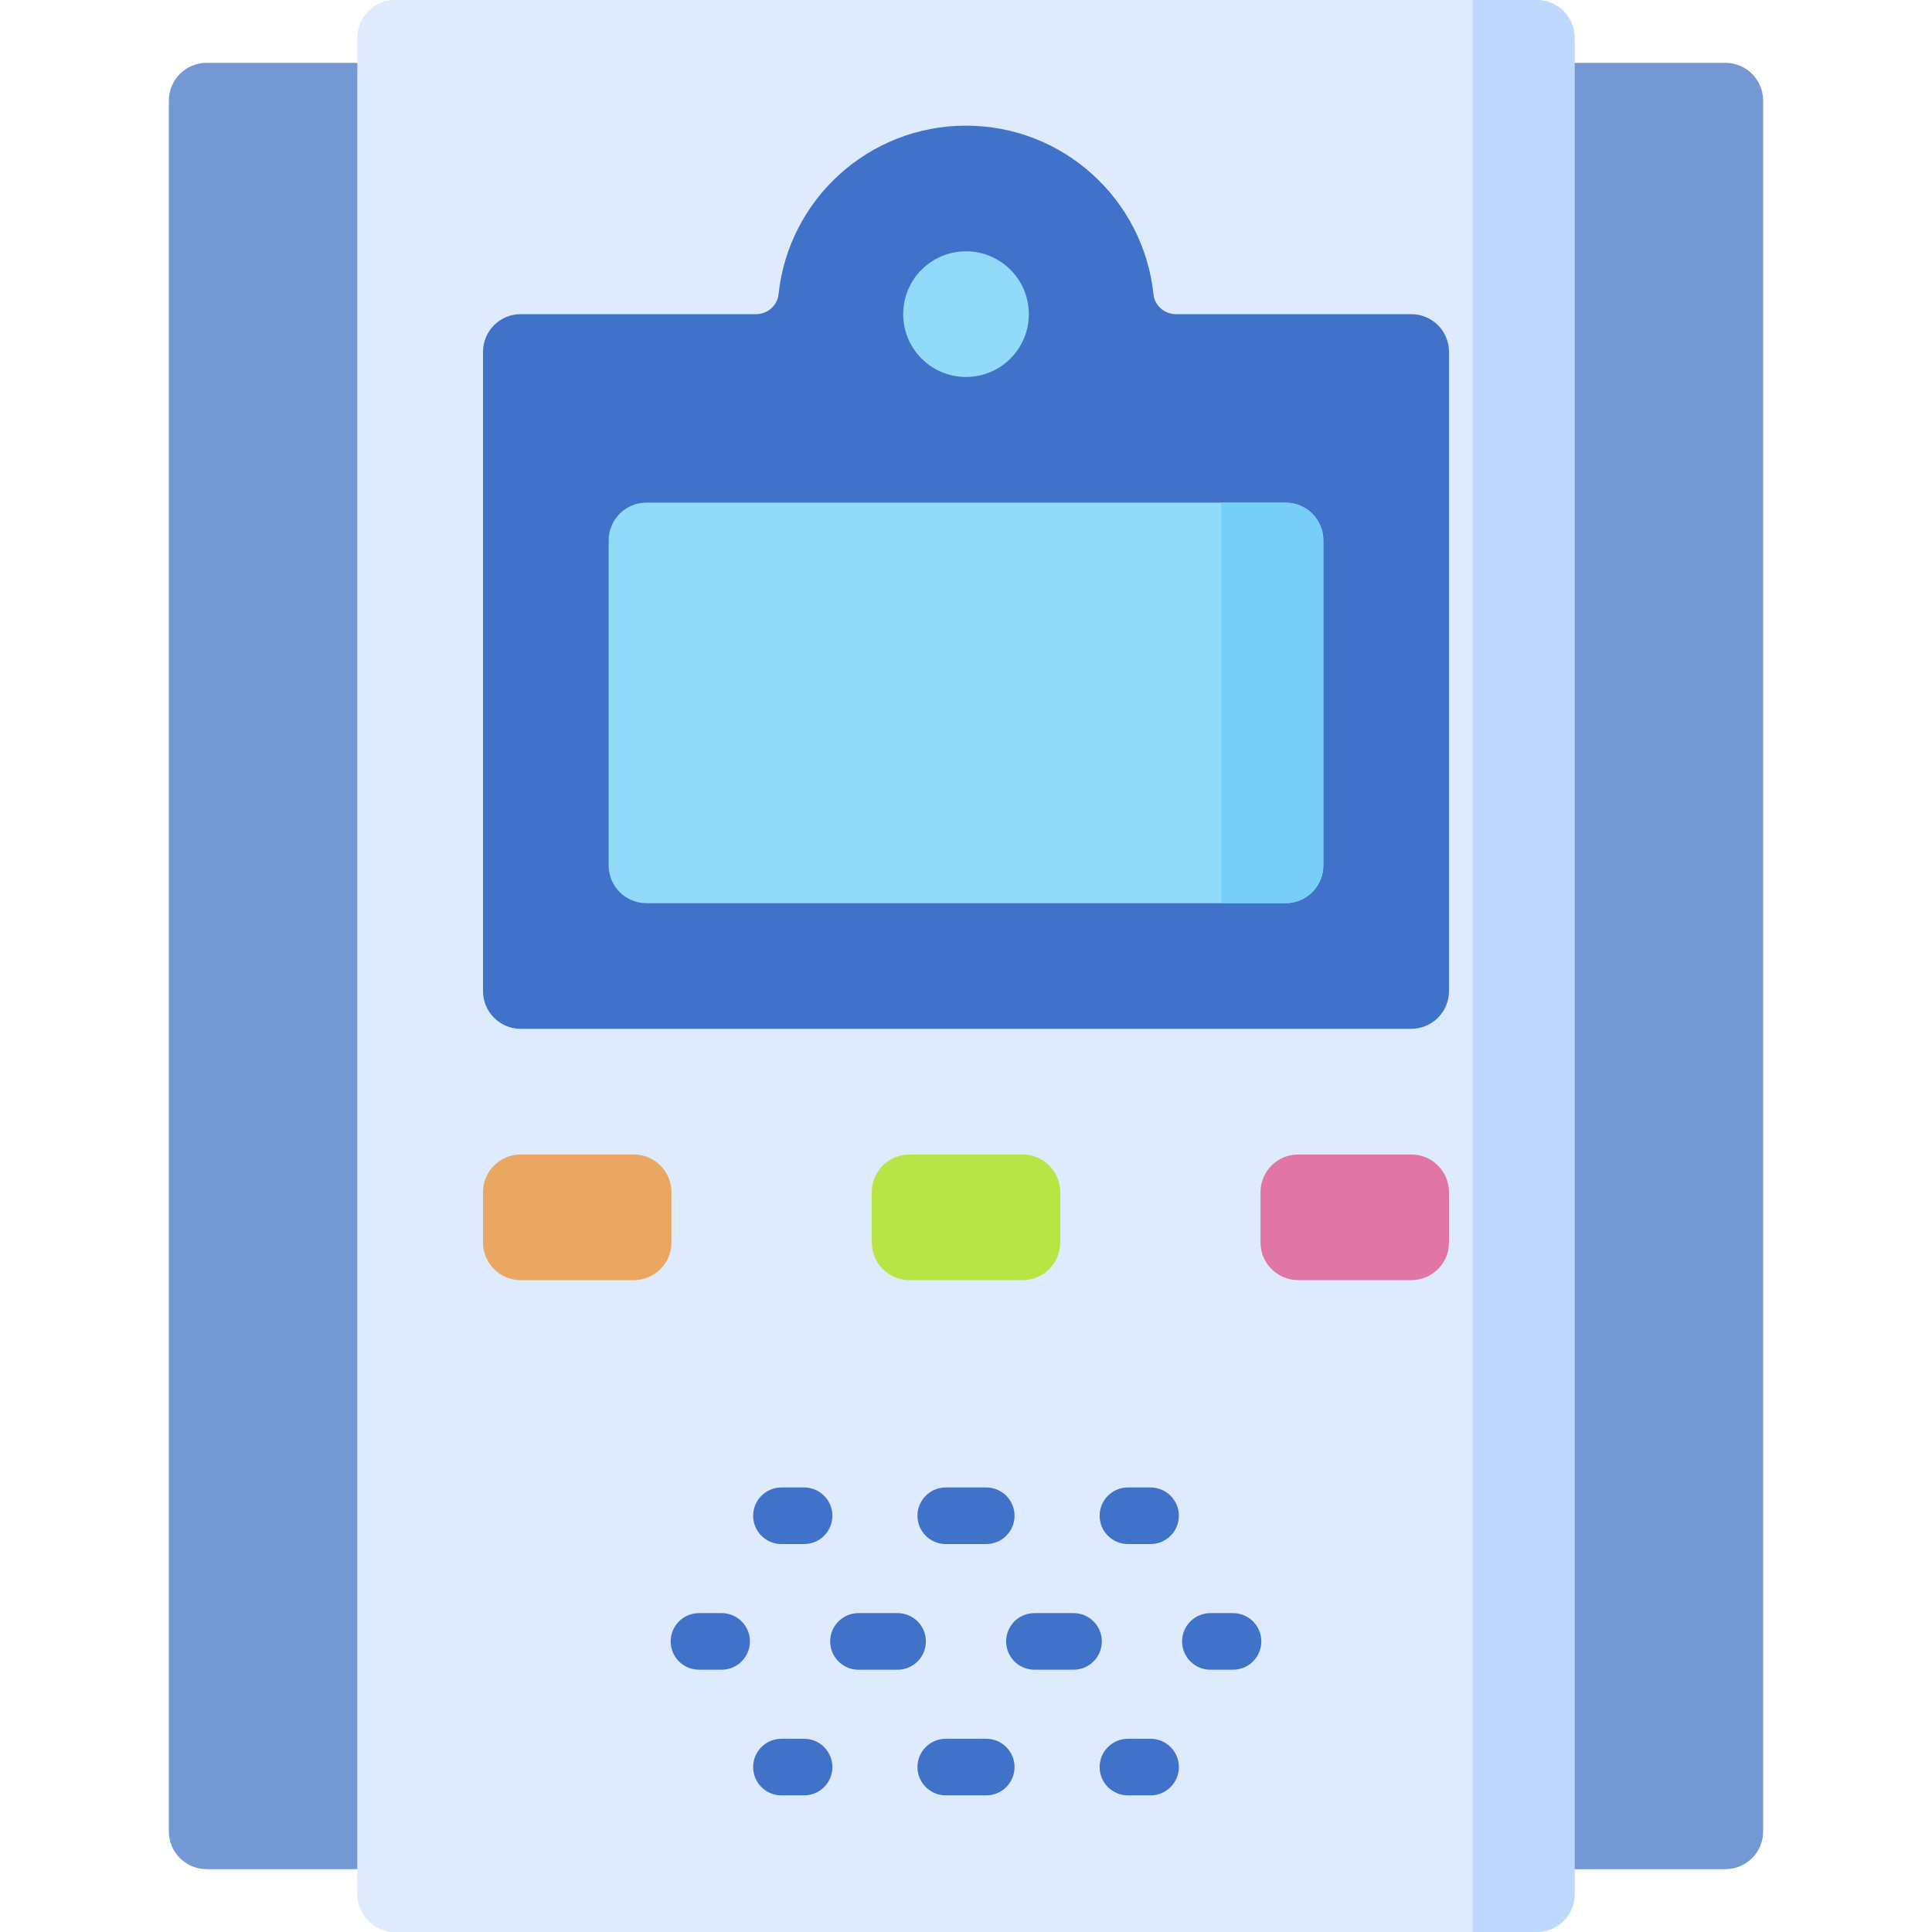
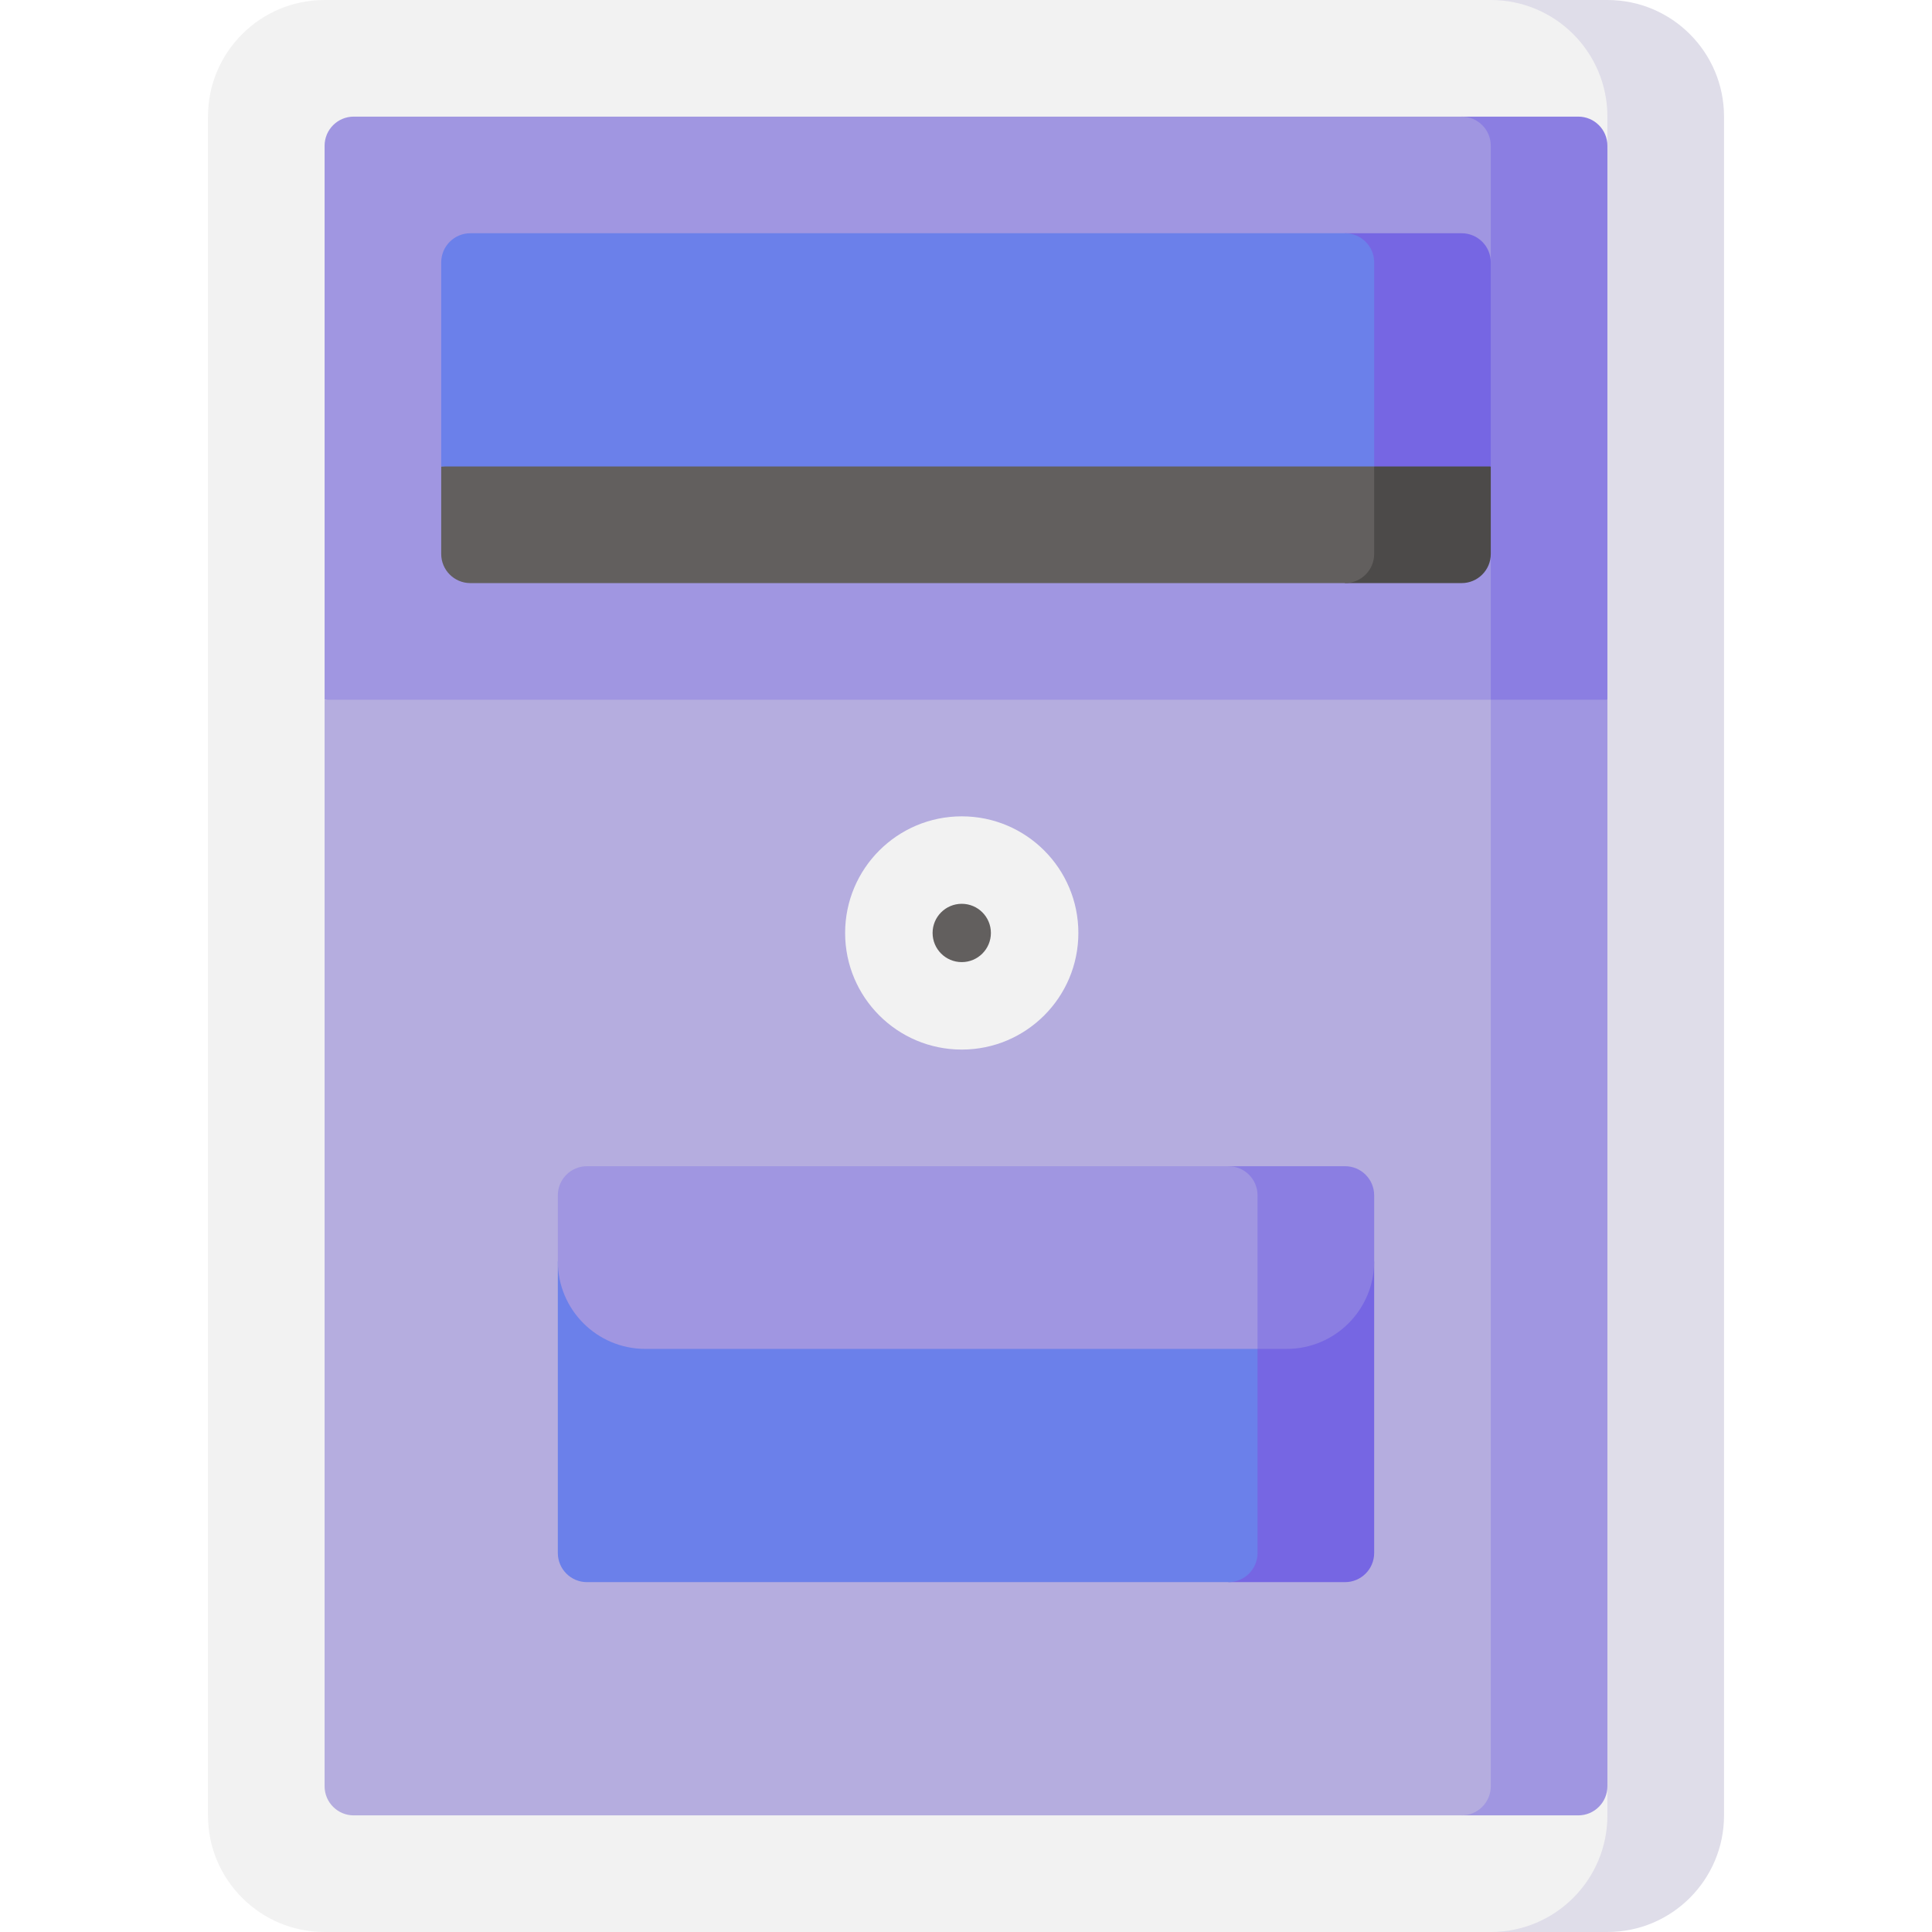
- <svg xmlns="http://www.w3.org/2000/svg" id="Capa_1" enable-background="new 0 0 512 512" height="512" viewBox="0 0 512 512" width="512">
+ <svg xmlns="http://www.w3.org/2000/svg" id="Capa_1" enable-background="new 0 0 497 497" viewBox="0 0 497 497">
  <g>
-     <path d="m417.301 502v-492c0-5.523-4.477-10-10-10h-302.602c-5.523 0-10 4.477-10 10v492c0 5.523 4.477 10 10 10h302.602c5.523 0 10-4.477 10-10z" fill="#ddebfd" />
-     <path d="m417.301 502v-492c0-5.523-4.477-10-10-10h-17.057v512h17.057c5.523 0 10-4.477 10-10z" fill="#bed9fd" />
-     <path d="m311.629 83.252c-3.04 0-5.637-2.271-5.956-5.294-2.643-25.099-23.874-44.657-49.673-44.657s-47.03 19.558-49.674 44.657c-.319 3.024-2.915 5.294-5.956 5.294h-62.37c-5.523 0-10 4.477-10 10v169.398c0 5.523 4.477 10 10 10h236c5.523 0 10-4.477 10-10v-169.398c0-5.523-4.477-10-10-10z" fill="#4172ca" />
-     <path d="m457.252 495.35h-39.951v-478.7h39.951c5.523 0 10 4.477 10 10v458.7c0 5.522-4.477 10-10 10z" fill="#7398d4" />
-     <path d="m94.699 495.35h-39.951c-5.523 0-10-4.477-10-10v-458.7c0-5.523 4.477-10 10-10h39.951z" fill="#7398d4" />
-     <circle cx="256" cy="83.252" fill="#91dafa" r="16.65" />
-     <path d="m161.301 229.35v-86.146c0-5.523 4.477-10 10-10h169.398c5.523 0 10 4.477 10 10v86.146c0 5.523-4.477 10-10 10h-169.398c-5.523 0-10-4.478-10-10z" fill="#91dafa" />
-     <path d="m323.642 239.35v-106.147h17.057c5.523 0 10 4.477 10 10v86.146c0 5.523-4.477 10-10 10h-17.057z" fill="#75cff9" />
-     <path d="m374 339.252h-29.951c-5.523 0-10-4.477-10-10v-13.301c0-5.523 4.477-10 10-10h29.951c5.523 0 10 4.477 10 10v13.301c0 5.523-4.477 10-10 10z" fill="#e175a5" />
-     <path d="m138 339.252h29.951c5.523 0 10-4.477 10-10v-13.301c0-5.523-4.477-10-10-10h-29.951c-5.523 0-10 4.477-10 10v13.301c0 5.523 4.477 10 10 10z" fill="#e9a761" />
-     <path d="m270.976 339.252h-29.951c-5.523 0-10-4.477-10-10v-13.301c0-5.523 4.477-10 10-10h29.951c5.523 0 10 4.477 10 10v13.301c0 5.523-4.478 10-10 10z" fill="#b7e546" />
-     <g>
-       <g>
-         <g>
-           <path d="m213.09 409.191h-6c-4.143 0-7.5-3.358-7.5-7.5s3.357-7.5 7.5-7.5h6c4.143 0 7.5 3.358 7.5 7.5s-3.358 7.5-7.5 7.5z" fill="#4172ca" />
-         </g>
-         <g>
-           <path d="m261.364 409.191h-10.728c-4.143 0-7.5-3.358-7.5-7.5s3.357-7.5 7.5-7.5h10.728c4.143 0 7.5 3.358 7.5 7.5s-3.357 7.5-7.5 7.5z" fill="#4172ca" />
-         </g>
-         <g>
-           <path d="m304.91 409.191h-6c-4.143 0-7.5-3.358-7.5-7.5s3.357-7.5 7.5-7.5h6c4.143 0 7.5 3.358 7.5 7.5s-3.357 7.5-7.5 7.5z" fill="#4172ca" />
-         </g>
-       </g>
-       <g>
-         <g>
-           <path d="m304.91 475.792h-6c-4.143 0-7.5-3.358-7.5-7.5s3.357-7.5 7.5-7.5h6c4.143 0 7.5 3.358 7.5 7.5s-3.357 7.5-7.5 7.5z" fill="#4172ca" />
-         </g>
-         <g>
-           <path d="m261.363 475.792h-10.728c-4.143 0-7.5-3.358-7.5-7.5s3.357-7.5 7.5-7.5h10.728c4.143 0 7.5 3.358 7.5 7.5s-3.357 7.5-7.5 7.5z" fill="#4172ca" />
-         </g>
-         <g>
-           <path d="m213.09 475.792h-6c-4.143 0-7.5-3.358-7.5-7.5s3.357-7.5 7.5-7.5h6c4.143 0 7.5 3.358 7.5 7.5s-3.358 7.5-7.5 7.5z" fill="#4172ca" />
-         </g>
-       </g>
-       <g>
-         <g>
-           <path d="m191.235 442.492h-6c-4.143 0-7.5-3.358-7.5-7.5s3.357-7.5 7.5-7.5h6c4.143 0 7.5 3.358 7.5 7.5s-3.357 7.5-7.5 7.5z" fill="#4172ca" />
-         </g>
-         <g>
-           <path d="m284.496 442.492h-10.362c-4.143 0-7.5-3.358-7.5-7.5s3.357-7.5 7.5-7.5h10.362c4.143 0 7.5 3.358 7.5 7.5s-3.357 7.5-7.5 7.5zm-46.63 0h-10.362c-4.143 0-7.5-3.358-7.5-7.5s3.357-7.5 7.5-7.5h10.362c4.143 0 7.5 3.358 7.5 7.5s-3.357 7.5-7.5 7.5z" fill="#4172ca" />
-         </g>
-         <g>
-           <path d="m326.765 442.492h-6c-4.143 0-7.5-3.358-7.5-7.5s3.357-7.5 7.5-7.5h6c4.143 0 7.5 3.358 7.5 7.5s-3.358 7.5-7.5 7.5z" fill="#4172ca" />
-         </g>
-       </g>
-     </g>
+     <path d="m413.5 0h-30v497h30c16.569 0 30-13.431 30-30v-437c0-16.569-13.431-30-30-30z" fill="#dfdde9" />
+     <path d="m413.5 37.5-30 211 30 211v7.5c0 16.569-13.431 30-30 30h-300c-16.569 0-30-13.431-30-30v-437c0-16.569 13.431-30 30-30h300c16.569 0 30 13.431 30 30z" fill="#f2f2f2" />
+     <path d="m413.5 180v-142.5c0-4.142-3.358-7.5-7.5-7.5h-30l-37.5 195z" fill="#8b7ee2" />
+     <path d="m376 30h-285c-4.142 0-7.5 3.358-7.5 7.5v142.5l300 45v-82.5l-15-37.5 15-37.5v-30c0-4.142-3.358-7.5-7.5-7.5z" fill="#a096e1" />
+     <path d="m383.5 180-30 143.5 22.5 143.5h30c4.142 0 7.5-3.358 7.5-7.5v-279.5z" fill="#a096e1" />
+     <path d="m83.5 180v279.5c0 4.142 3.358 7.5 7.5 7.5h285c4.142 0 7.5-3.358 7.5-7.5v-279.5z" fill="#b5addf" />
+     <path d="m293.5 324.5 22.5 82.5h30c4.142 0 7.5-3.358 7.5-7.5v-75z" fill="#7666e3" />
+     <path d="m143.5 324.5v75c0 4.142 3.358 7.5 7.5 7.5h165c4.142 0 7.5-3.358 7.5-7.5v-75z" fill="#6b80ea" />
+     <path d="m346 150h30c4.142 0 7.5-3.358 7.5-7.5v-22.5l-60-30z" fill="#4c4a49" />
+     <path d="m113.5 120v22.5c0 4.142 3.358 7.5 7.5 7.5h225c4.142 0 7.5-3.358 7.5-7.5v-52.5z" fill="#625f5e" />
+     <path d="m346 60-7.5 30 15 30h30v-52.5c0-4.142-3.358-7.5-7.5-7.5z" fill="#7666e3" />
+     <path d="m346 60h-225c-4.142 0-7.5 3.358-7.5 7.5v52.5h240v-52.5c0-4.142-3.358-7.5-7.5-7.5z" fill="#6b80ea" />
+     <circle cx="247.406" cy="240" fill="#f2f2f2" r="30" />
+     <path d="m316 300-7.5 23.5 15 23.5h7.5c12.426 0 22.5-10.074 22.5-22.5v-17c0-4.142-3.358-7.5-7.5-7.5z" fill="#8b7ee2" />
+     <path d="m143.5 307.5v17c0 12.426 10.074 22.5 22.5 22.5h157.5v-39.5c0-4.142-3.358-7.5-7.5-7.5h-165c-4.142 0-7.5 3.358-7.5 7.5z" fill="#a096e1" />
+     <circle cx="247.406" cy="240" fill="#625f5e" r="7.5" />
  </g>
+   <g />
+   <g />
+   <g />
+   <g />
+   <g />
+   <g />
+   <g />
+   <g />
+   <g />
+   <g />
+   <g />
+   <g />
+   <g />
+   <g />
+   <g />
</svg>
